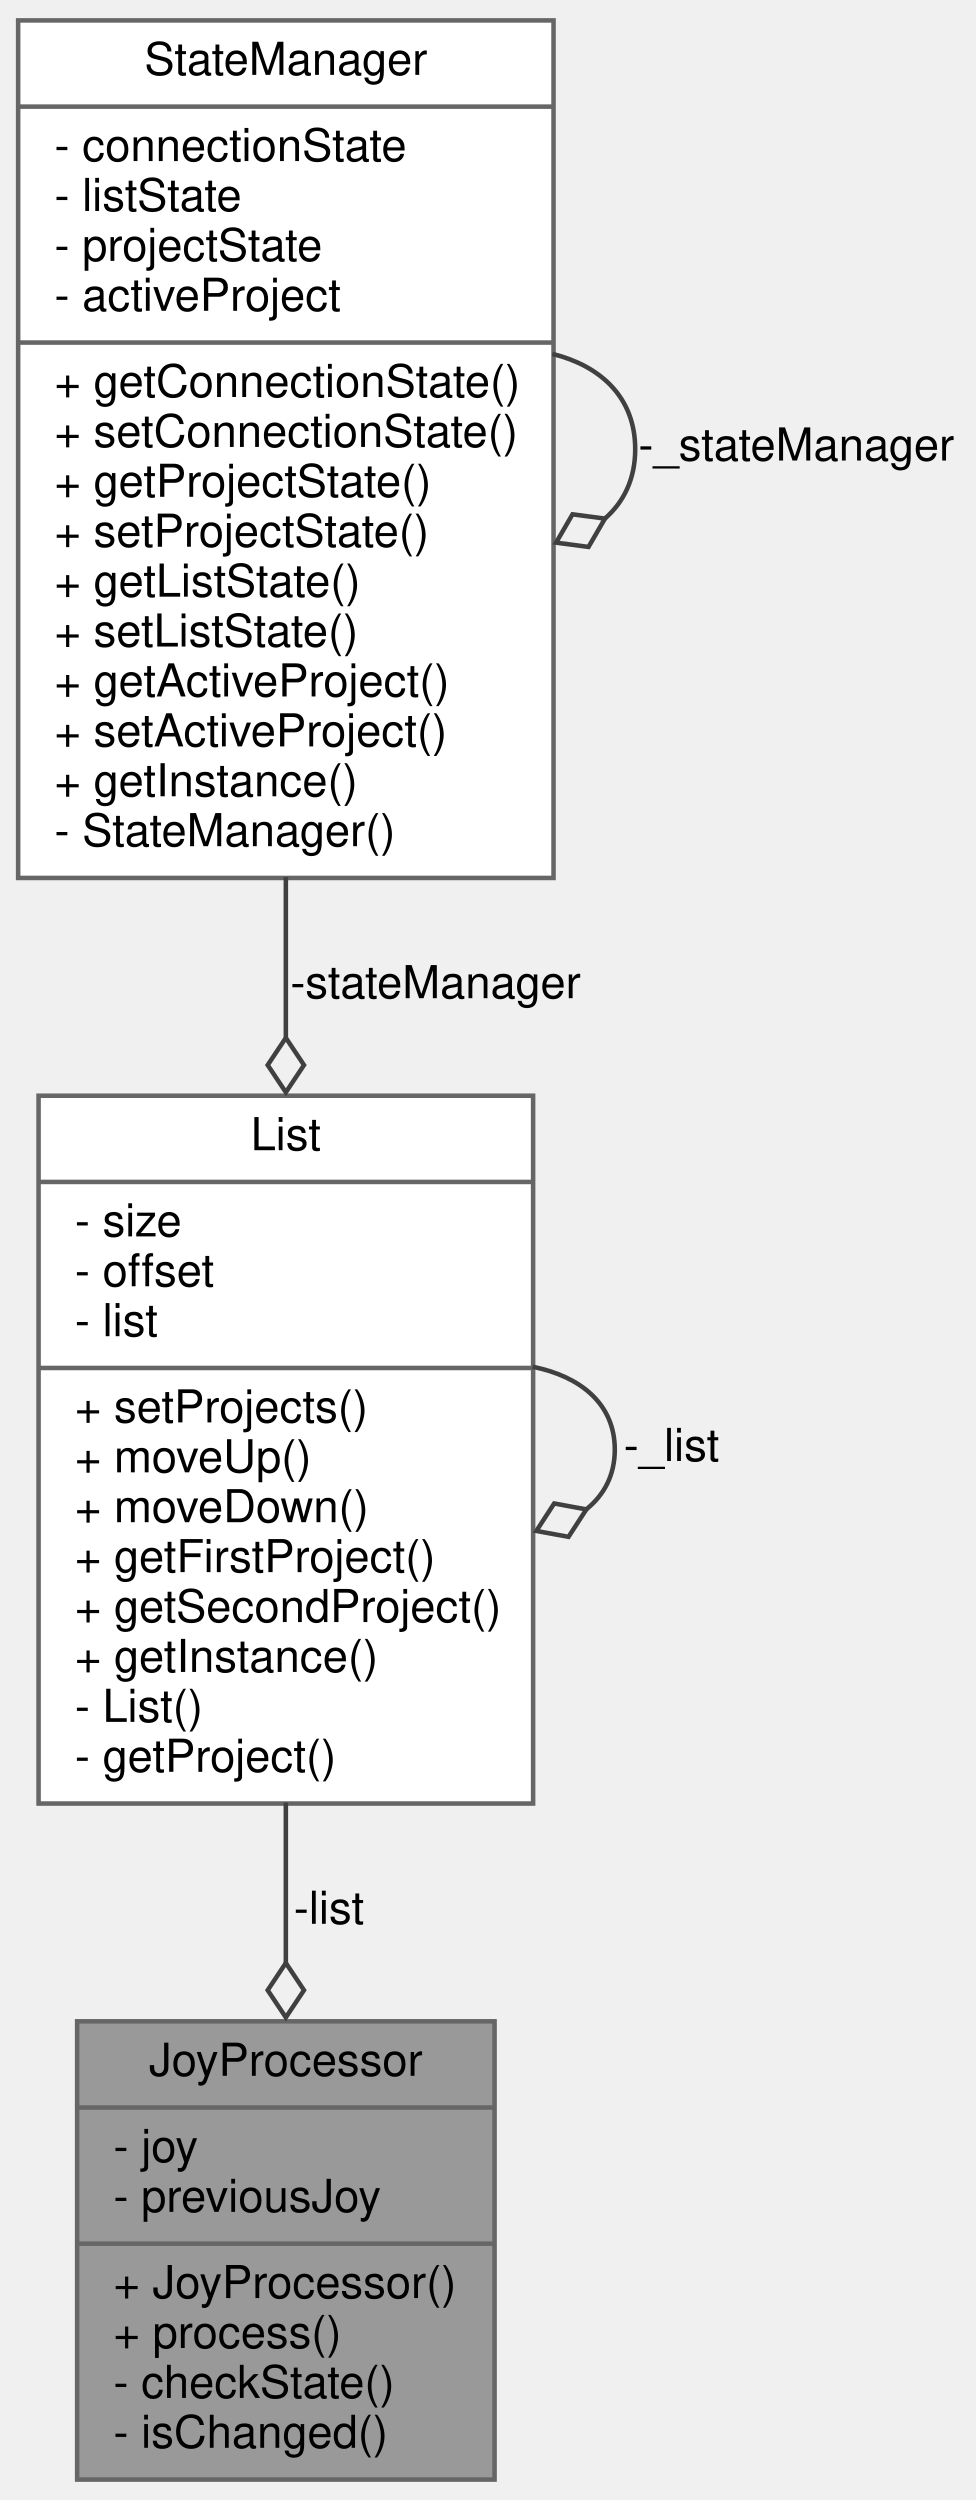
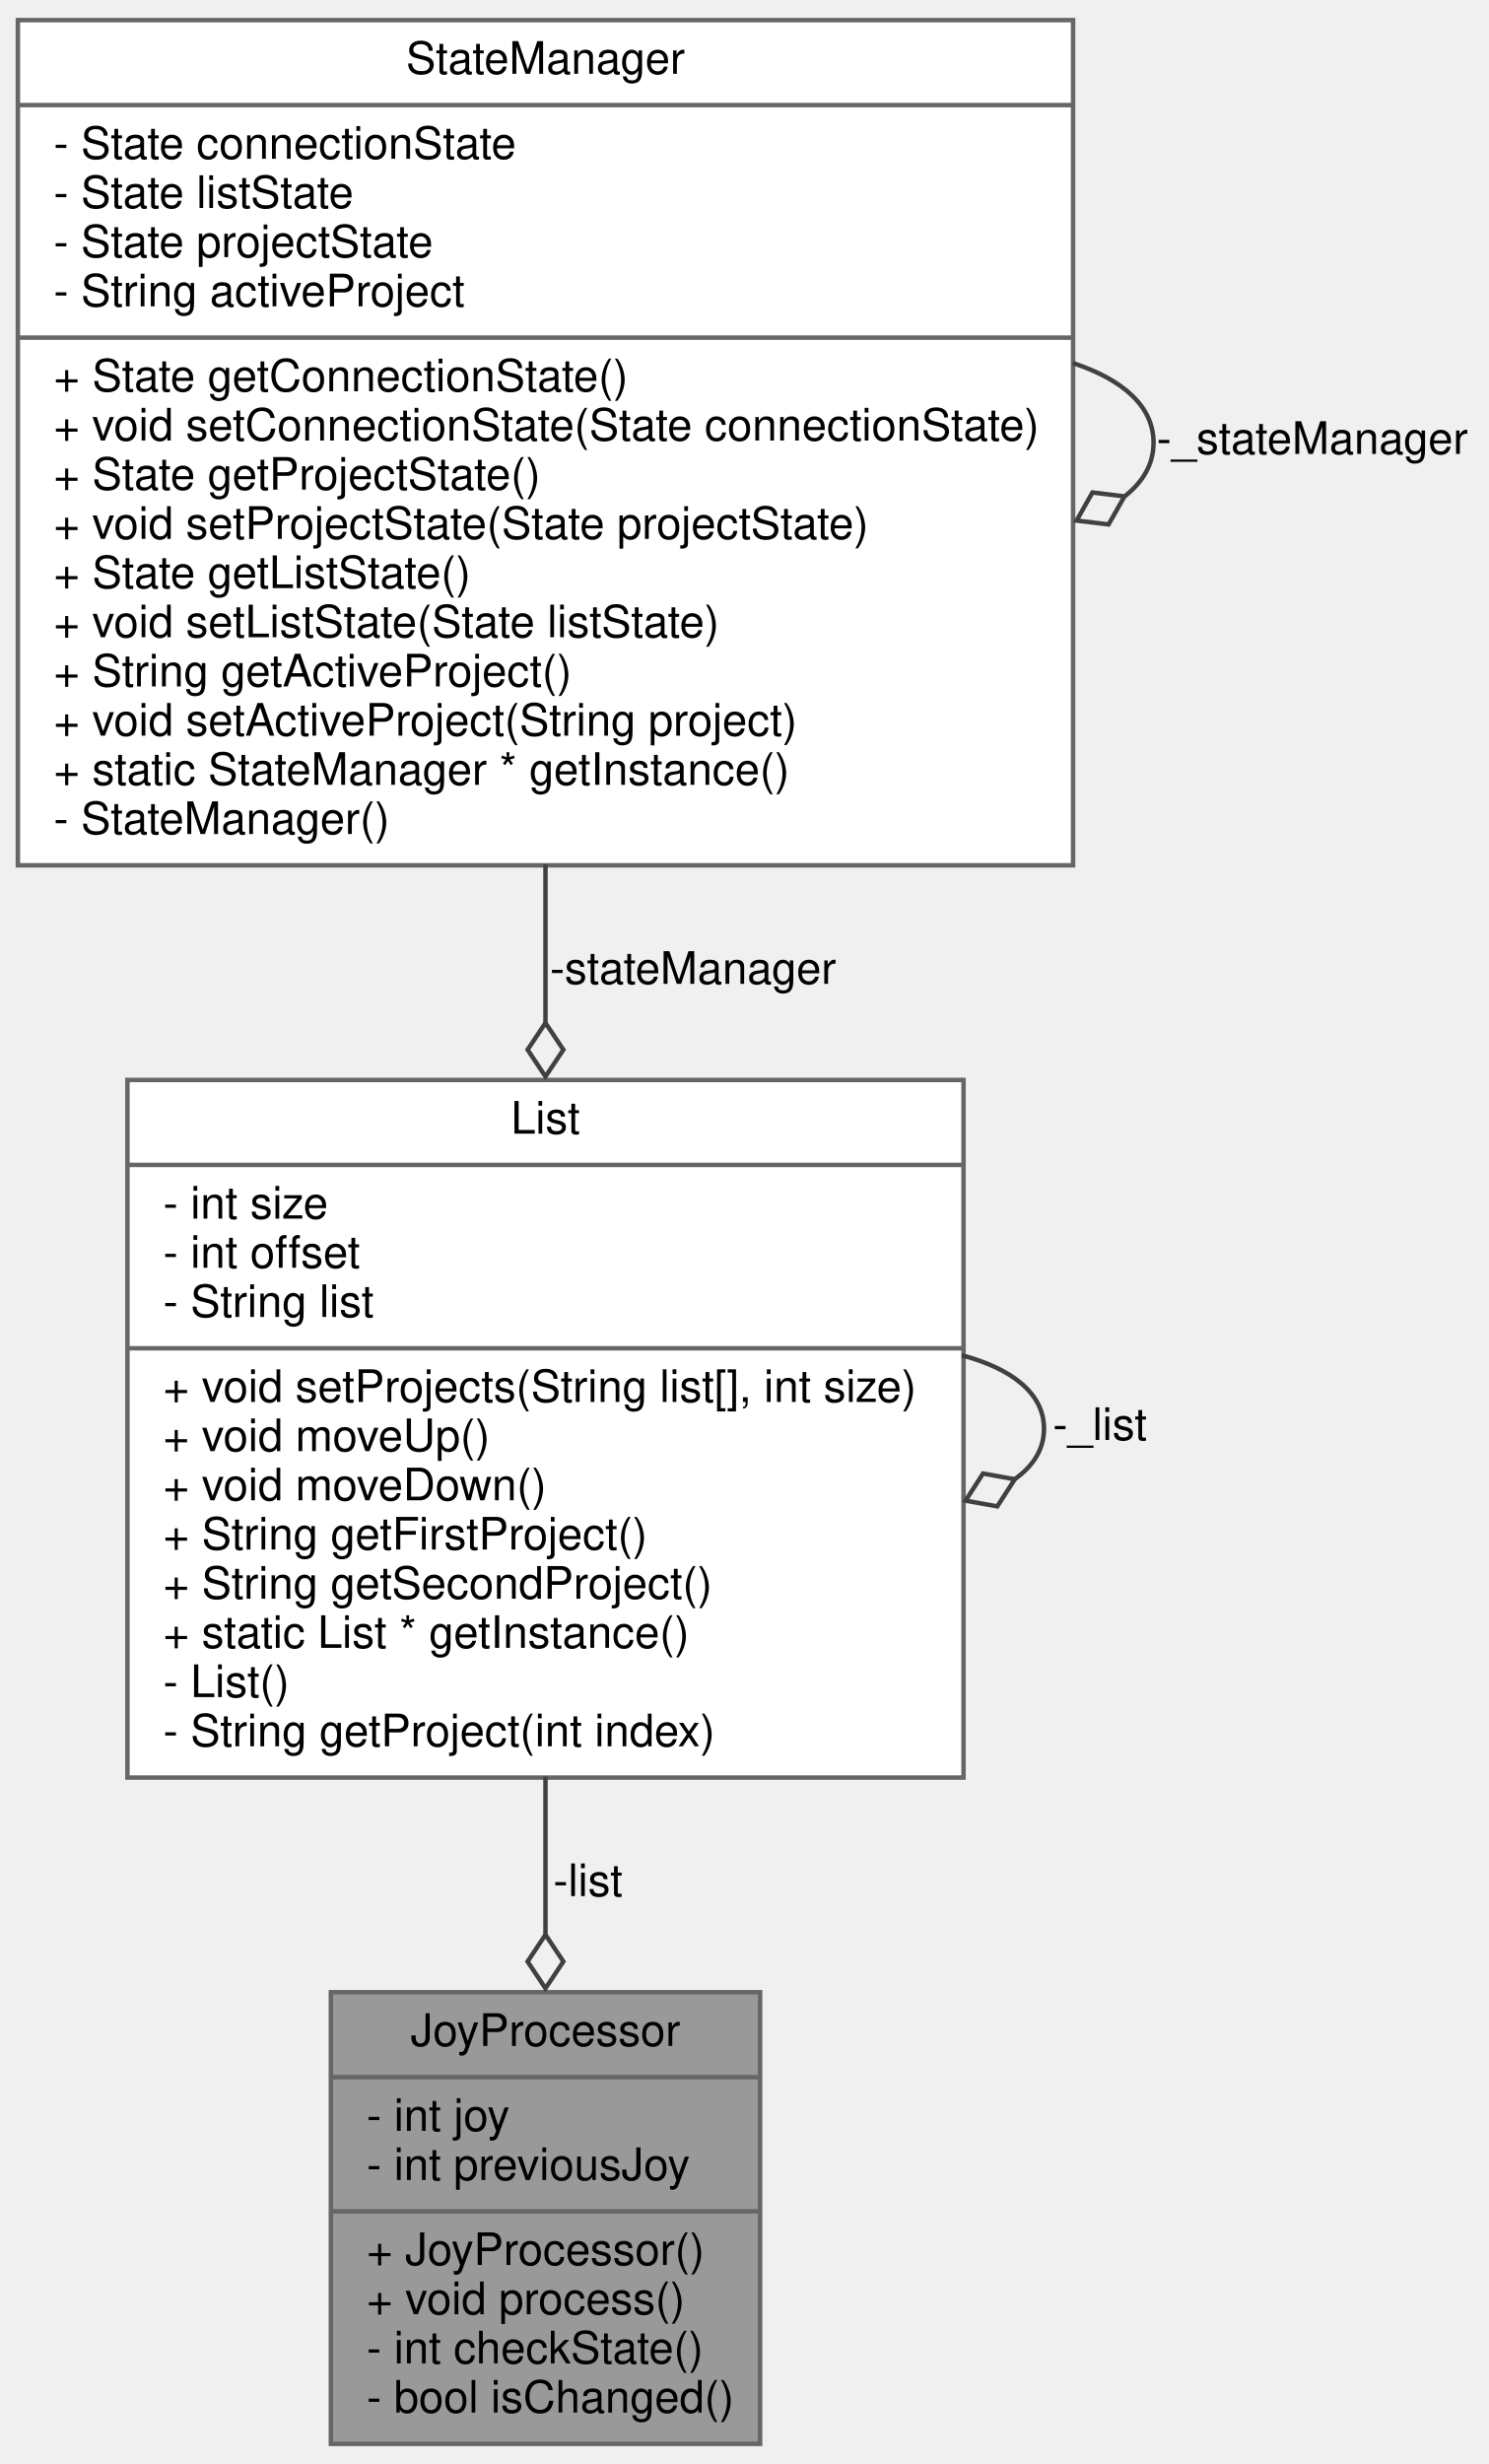
- <svg xmlns="http://www.w3.org/2000/svg" xmlns:xlink="http://www.w3.org/1999/xlink" width="215pt" height="551pt" viewBox="0.00 0.00 215.00 551.00">
+ <svg xmlns="http://www.w3.org/2000/svg" xmlns:xlink="http://www.w3.org/1999/xlink" width="333pt" height="551pt" viewBox="0.00 0.00 333.00 551.00">
  <g id="graph0" class="graph" transform="scale(1 1) rotate(0) translate(4 547)">
    <g id="node1" class="node">
      <g id="a_node1">
        <a xlink:title=" ">
-           <polygon fill="#999999" stroke="#666666" points="13,-0.5 13,-101.5 105,-101.5 105,-0.5 13,-0.5" />
-           <text text-anchor="middle" x="59" y="-89.5" font-family="Helvetica,sans-Serif" font-size="10.00">JoyProcessor</text>
-           <polyline fill="none" stroke="#666666" points="13,-82.5 105,-82.5" />
-           <text text-anchor="start" x="21" y="-70.5" font-family="Helvetica,sans-Serif" font-size="10.00">- joy</text>
-           <text text-anchor="start" x="21" y="-59.5" font-family="Helvetica,sans-Serif" font-size="10.00">- previousJoy</text>
-           <polyline fill="none" stroke="#666666" points="13,-52.5 105,-52.5" />
-           <text text-anchor="start" x="21" y="-40.5" font-family="Helvetica,sans-Serif" font-size="10.00">+ JoyProcessor()</text>
-           <text text-anchor="start" x="21" y="-29.5" font-family="Helvetica,sans-Serif" font-size="10.00">+ process()</text>
-           <text text-anchor="start" x="21" y="-18.5" font-family="Helvetica,sans-Serif" font-size="10.00">- checkState()</text>
-           <text text-anchor="start" x="21" y="-7.5" font-family="Helvetica,sans-Serif" font-size="10.00">- isChanged()</text>
+           <polygon fill="#999999" stroke="#666666" points="70,-0.5 70,-101.5 166,-101.5 166,-0.5 70,-0.5" />
+           <text text-anchor="middle" x="118" y="-89.5" font-family="Helvetica,sans-Serif" font-size="10.00">JoyProcessor</text>
+           <polyline fill="none" stroke="#666666" points="70,-82.5 166,-82.5" />
+           <text text-anchor="start" x="78" y="-70.5" font-family="Helvetica,sans-Serif" font-size="10.00">- int joy</text>
+           <text text-anchor="start" x="78" y="-59.5" font-family="Helvetica,sans-Serif" font-size="10.00">- int previousJoy</text>
+           <polyline fill="none" stroke="#666666" points="70,-52.5 166,-52.5" />
+           <text text-anchor="start" x="78" y="-40.5" font-family="Helvetica,sans-Serif" font-size="10.00">+ JoyProcessor()</text>
+           <text text-anchor="start" x="78" y="-29.5" font-family="Helvetica,sans-Serif" font-size="10.00">+ void process()</text>
+           <text text-anchor="start" x="78" y="-18.5" font-family="Helvetica,sans-Serif" font-size="10.00">- int checkState()</text>
+           <text text-anchor="start" x="78" y="-7.5" font-family="Helvetica,sans-Serif" font-size="10.00">- bool isChanged()</text>
        </a>
      </g>
    </g>
    <g id="node2" class="node">
      <g id="a_node2">
        <a xlink:href="classList.html" target="_top" xlink:title=" ">
-           <polygon fill="white" stroke="#666666" points="4.5,-149.5 4.5,-305.5 113.5,-305.5 113.5,-149.5 4.5,-149.5" />
-           <text text-anchor="middle" x="59" y="-293.5" font-family="Helvetica,sans-Serif" font-size="10.00">List</text>
-           <polyline fill="none" stroke="#666666" points="4.5,-286.5 113.5,-286.5" />
-           <text text-anchor="start" x="12.5" y="-274.5" font-family="Helvetica,sans-Serif" font-size="10.00">- size</text>
-           <text text-anchor="start" x="12.5" y="-263.5" font-family="Helvetica,sans-Serif" font-size="10.00">- offset</text>
-           <text text-anchor="start" x="12.5" y="-252.5" font-family="Helvetica,sans-Serif" font-size="10.00">- list</text>
-           <polyline fill="none" stroke="#666666" points="4.5,-245.5 113.5,-245.5" />
-           <text text-anchor="start" x="12.5" y="-233.5" font-family="Helvetica,sans-Serif" font-size="10.00">+ setProjects()</text>
-           <text text-anchor="start" x="12.5" y="-222.5" font-family="Helvetica,sans-Serif" font-size="10.00">+ moveUp()</text>
-           <text text-anchor="start" x="12.5" y="-211.5" font-family="Helvetica,sans-Serif" font-size="10.00">+ moveDown()</text>
-           <text text-anchor="start" x="12.5" y="-200.5" font-family="Helvetica,sans-Serif" font-size="10.00">+ getFirstProject()</text>
-           <text text-anchor="start" x="12.5" y="-189.5" font-family="Helvetica,sans-Serif" font-size="10.00">+ getSecondProject()</text>
-           <text text-anchor="start" x="12.5" y="-178.5" font-family="Helvetica,sans-Serif" font-size="10.00">+ getInstance()</text>
-           <text text-anchor="start" x="12.5" y="-167.5" font-family="Helvetica,sans-Serif" font-size="10.00">- List()</text>
-           <text text-anchor="start" x="12.5" y="-156.5" font-family="Helvetica,sans-Serif" font-size="10.00">- getProject()</text>
+           <polygon fill="white" stroke="#666666" points="24.5,-149.5 24.5,-305.5 211.5,-305.5 211.5,-149.5 24.5,-149.5" />
+           <text text-anchor="middle" x="118" y="-293.5" font-family="Helvetica,sans-Serif" font-size="10.00">List</text>
+           <polyline fill="none" stroke="#666666" points="24.5,-286.5 211.5,-286.5" />
+           <text text-anchor="start" x="32.5" y="-274.5" font-family="Helvetica,sans-Serif" font-size="10.00">- int size</text>
+           <text text-anchor="start" x="32.5" y="-263.5" font-family="Helvetica,sans-Serif" font-size="10.00">- int offset</text>
+           <text text-anchor="start" x="32.5" y="-252.5" font-family="Helvetica,sans-Serif" font-size="10.00">- String list</text>
+           <polyline fill="none" stroke="#666666" points="24.5,-245.5 211.5,-245.5" />
+           <text text-anchor="start" x="32.5" y="-233.5" font-family="Helvetica,sans-Serif" font-size="10.00">+ void setProjects(String list[], int size)</text>
+           <text text-anchor="start" x="32.5" y="-222.5" font-family="Helvetica,sans-Serif" font-size="10.00">+ void moveUp()</text>
+           <text text-anchor="start" x="32.5" y="-211.5" font-family="Helvetica,sans-Serif" font-size="10.00">+ void moveDown()</text>
+           <text text-anchor="start" x="32.5" y="-200.5" font-family="Helvetica,sans-Serif" font-size="10.00">+ String getFirstProject()</text>
+           <text text-anchor="start" x="32.5" y="-189.5" font-family="Helvetica,sans-Serif" font-size="10.00">+ String getSecondProject()</text>
+           <text text-anchor="start" x="32.5" y="-178.5" font-family="Helvetica,sans-Serif" font-size="10.00">+ static List * getInstance()</text>
+           <text text-anchor="start" x="32.5" y="-167.5" font-family="Helvetica,sans-Serif" font-size="10.00">- List()</text>
+           <text text-anchor="start" x="32.5" y="-156.5" font-family="Helvetica,sans-Serif" font-size="10.00">- String getProject(int index)</text>
        </a>
      </g>
    </g>
    <g id="edge1" class="edge">
-       <path fill="none" stroke="#404040" d="M59,-149.71C59,-137.82 59,-125.66 59,-114.14" />
-       <polygon fill="none" stroke="#404040" points="59,-114.36 55,-108.36 59,-102.36 63,-108.36 59,-114.36" />
-       <text text-anchor="middle" x="68.5" y="-123" font-family="Helvetica,sans-Serif" font-size="10.00"> -list</text>
+       <path fill="none" stroke="#404040" d="M118,-149.71C118,-137.82 118,-125.66 118,-114.14" />
+       <polygon fill="none" stroke="#404040" points="118,-114.36 114,-108.36 118,-102.36 122,-108.36 118,-114.36" />
+       <text text-anchor="middle" x="127.5" y="-123" font-family="Helvetica,sans-Serif" font-size="10.00"> -list</text>
    </g>
    <g id="edge2" class="edge">
-       <path fill="none" stroke="#404040" d="M113.38,-245.77C123.98,-243.65 131.5,-237.56 131.5,-227.5 131.5,-221.84 129.12,-217.44 125.15,-214.29" />
-       <polygon fill="none" stroke="#404040" points="125.23,-214.33 118.14,-215.63 114.21,-209.58 121.3,-208.28 125.23,-214.33" />
-       <text text-anchor="middle" x="144" y="-225" font-family="Helvetica,sans-Serif" font-size="10.00"> -_list</text>
+       <path fill="none" stroke="#404040" d="M211.13,-243.94C222.24,-240.95 229.5,-235.47 229.5,-227.5 229.5,-222.89 227.07,-219.12 222.88,-216.18" />
+       <polygon fill="none" stroke="#404040" points="222.96,-216.21 215.86,-217.49 211.95,-211.42 219.05,-210.15 222.96,-216.21" />
+       <text text-anchor="middle" x="242" y="-225" font-family="Helvetica,sans-Serif" font-size="10.00"> -_list</text>
    </g>
    <g id="node3" class="node">
      <g id="a_node3">
        <a xlink:href="classStateManager.html" target="_top" xlink:title=" ">
-           <polygon fill="white" stroke="#666666" points="0,-353.5 0,-542.5 118,-542.5 118,-353.5 0,-353.5" />
-           <text text-anchor="middle" x="59" y="-530.5" font-family="Helvetica,sans-Serif" font-size="10.00">StateManager</text>
-           <polyline fill="none" stroke="#666666" points="0,-523.5 118,-523.5" />
-           <text text-anchor="start" x="8" y="-511.5" font-family="Helvetica,sans-Serif" font-size="10.00">- connectionState</text>
-           <text text-anchor="start" x="8" y="-500.5" font-family="Helvetica,sans-Serif" font-size="10.00">- listState</text>
-           <text text-anchor="start" x="8" y="-489.5" font-family="Helvetica,sans-Serif" font-size="10.00">- projectState</text>
-           <text text-anchor="start" x="8" y="-478.5" font-family="Helvetica,sans-Serif" font-size="10.00">- activeProject</text>
-           <polyline fill="none" stroke="#666666" points="0,-471.5 118,-471.5" />
-           <text text-anchor="start" x="8" y="-459.5" font-family="Helvetica,sans-Serif" font-size="10.00">+ getConnectionState()</text>
-           <text text-anchor="start" x="8" y="-448.5" font-family="Helvetica,sans-Serif" font-size="10.00">+ setConnectionState()</text>
-           <text text-anchor="start" x="8" y="-437.5" font-family="Helvetica,sans-Serif" font-size="10.00">+ getProjectState()</text>
-           <text text-anchor="start" x="8" y="-426.5" font-family="Helvetica,sans-Serif" font-size="10.00">+ setProjectState()</text>
-           <text text-anchor="start" x="8" y="-415.5" font-family="Helvetica,sans-Serif" font-size="10.00">+ getListState()</text>
-           <text text-anchor="start" x="8" y="-404.5" font-family="Helvetica,sans-Serif" font-size="10.00">+ setListState()</text>
-           <text text-anchor="start" x="8" y="-393.5" font-family="Helvetica,sans-Serif" font-size="10.00">+ getActiveProject()</text>
-           <text text-anchor="start" x="8" y="-382.5" font-family="Helvetica,sans-Serif" font-size="10.00">+ setActiveProject()</text>
-           <text text-anchor="start" x="8" y="-371.5" font-family="Helvetica,sans-Serif" font-size="10.00">+ getInstance()</text>
+           <polygon fill="white" stroke="#666666" points="0,-353.5 0,-542.5 236,-542.5 236,-353.5 0,-353.5" />
+           <text text-anchor="middle" x="118" y="-530.5" font-family="Helvetica,sans-Serif" font-size="10.00">StateManager</text>
+           <polyline fill="none" stroke="#666666" points="0,-523.5 236,-523.5" />
+           <text text-anchor="start" x="8" y="-511.5" font-family="Helvetica,sans-Serif" font-size="10.00">- State connectionState</text>
+           <text text-anchor="start" x="8" y="-500.5" font-family="Helvetica,sans-Serif" font-size="10.00">- State listState</text>
+           <text text-anchor="start" x="8" y="-489.5" font-family="Helvetica,sans-Serif" font-size="10.00">- State projectState</text>
+           <text text-anchor="start" x="8" y="-478.5" font-family="Helvetica,sans-Serif" font-size="10.00">- String activeProject</text>
+           <polyline fill="none" stroke="#666666" points="0,-471.5 236,-471.5" />
+           <text text-anchor="start" x="8" y="-459.5" font-family="Helvetica,sans-Serif" font-size="10.00">+ State getConnectionState()</text>
+           <text text-anchor="start" x="8" y="-448.5" font-family="Helvetica,sans-Serif" font-size="10.00">+ void setConnectionState(State connectionState)</text>
+           <text text-anchor="start" x="8" y="-437.5" font-family="Helvetica,sans-Serif" font-size="10.00">+ State getProjectState()</text>
+           <text text-anchor="start" x="8" y="-426.5" font-family="Helvetica,sans-Serif" font-size="10.00">+ void setProjectState(State projectState)</text>
+           <text text-anchor="start" x="8" y="-415.5" font-family="Helvetica,sans-Serif" font-size="10.00">+ State getListState()</text>
+           <text text-anchor="start" x="8" y="-404.5" font-family="Helvetica,sans-Serif" font-size="10.00">+ void setListState(State listState)</text>
+           <text text-anchor="start" x="8" y="-393.5" font-family="Helvetica,sans-Serif" font-size="10.00">+ String getActiveProject()</text>
+           <text text-anchor="start" x="8" y="-382.5" font-family="Helvetica,sans-Serif" font-size="10.00">+ void setActiveProject(String project)</text>
+           <text text-anchor="start" x="8" y="-371.5" font-family="Helvetica,sans-Serif" font-size="10.00">+ static StateManager * getInstance()</text>
          <text text-anchor="start" x="8" y="-360.5" font-family="Helvetica,sans-Serif" font-size="10.00">- StateManager()</text>
        </a>
      </g>
    </g>
    <g id="edge3" class="edge">
-       <path fill="none" stroke="#404040" d="M59,-353.7C59,-341.99 59,-330.02 59,-318.36" />
-       <polygon fill="none" stroke="#404040" points="59,-318.26 55,-312.26 59,-306.26 63,-312.26 59,-318.26" />
-       <text text-anchor="middle" x="92" y="-327" font-family="Helvetica,sans-Serif" font-size="10.00"> -stateManager</text>
+       <path fill="none" stroke="#404040" d="M118,-353.7C118,-341.99 118,-330.02 118,-318.36" />
+       <polygon fill="none" stroke="#404040" points="118,-318.26 114,-312.26 118,-306.26 122,-312.26 118,-318.26" />
+       <text text-anchor="middle" x="151" y="-327" font-family="Helvetica,sans-Serif" font-size="10.00"> -stateManager</text>
    </g>
    <g id="edge4" class="edge">
-       <path fill="none" stroke="#404040" d="M117.75,-469C128.48,-466.34 136,-459.34 136,-448 136,-441.44 133.49,-436.34 129.29,-432.68" />
-       <polygon fill="none" stroke="#404040" points="129.33,-432.7 122.18,-433.64 118.56,-427.4 125.71,-426.46 129.33,-432.7" />
-       <text text-anchor="middle" x="171.5" y="-445.5" font-family="Helvetica,sans-Serif" font-size="10.00"> -_stateManager</text>
+       <path fill="none" stroke="#404040" d="M235.98,-465.81C247.03,-462.15 254,-456.22 254,-448 254,-443.25 251.67,-439.26 247.57,-436.03" />
+       <polygon fill="none" stroke="#404040" points="247.5,-436 240.34,-436.87 236.78,-430.59 243.94,-429.73 247.5,-436" />
+       <text text-anchor="middle" x="289.5" y="-445.5" font-family="Helvetica,sans-Serif" font-size="10.00"> -_stateManager</text>
    </g>
  </g>
</svg>
